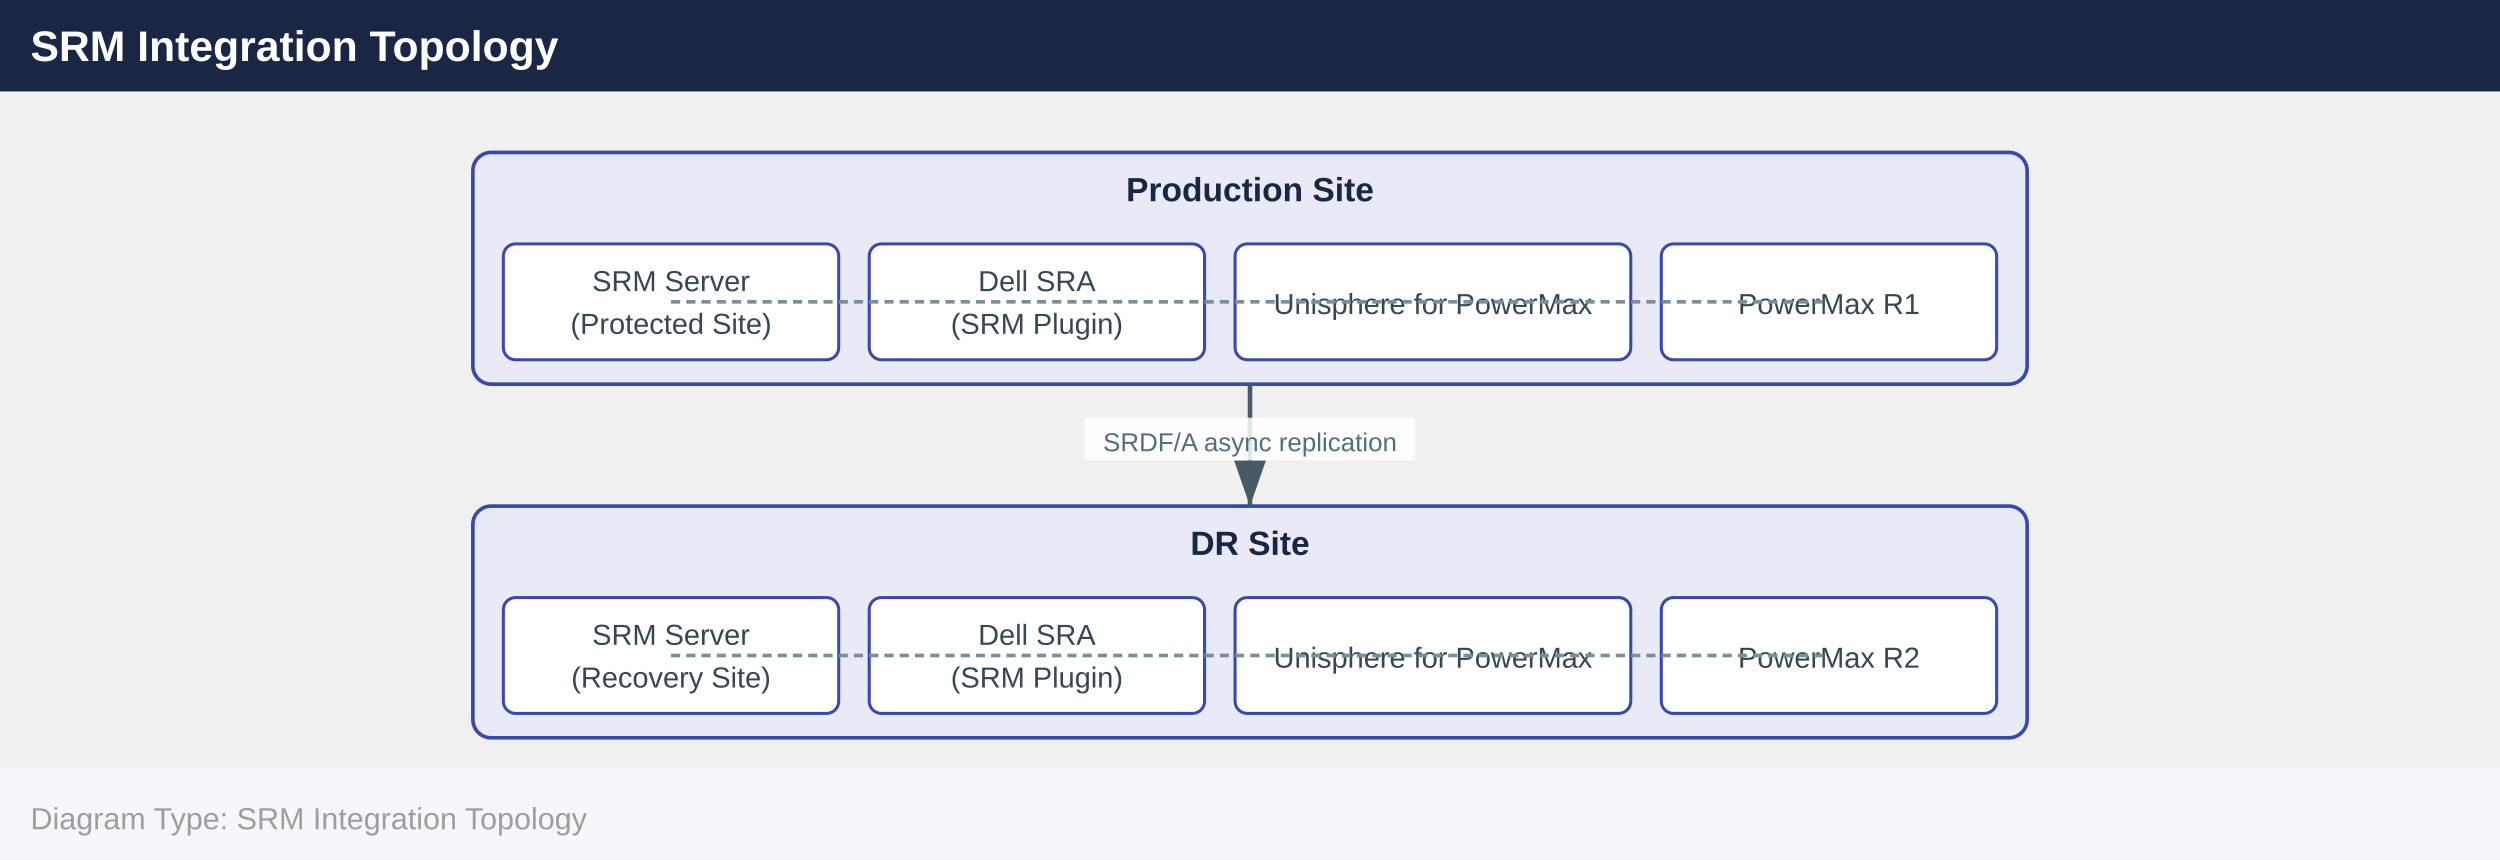
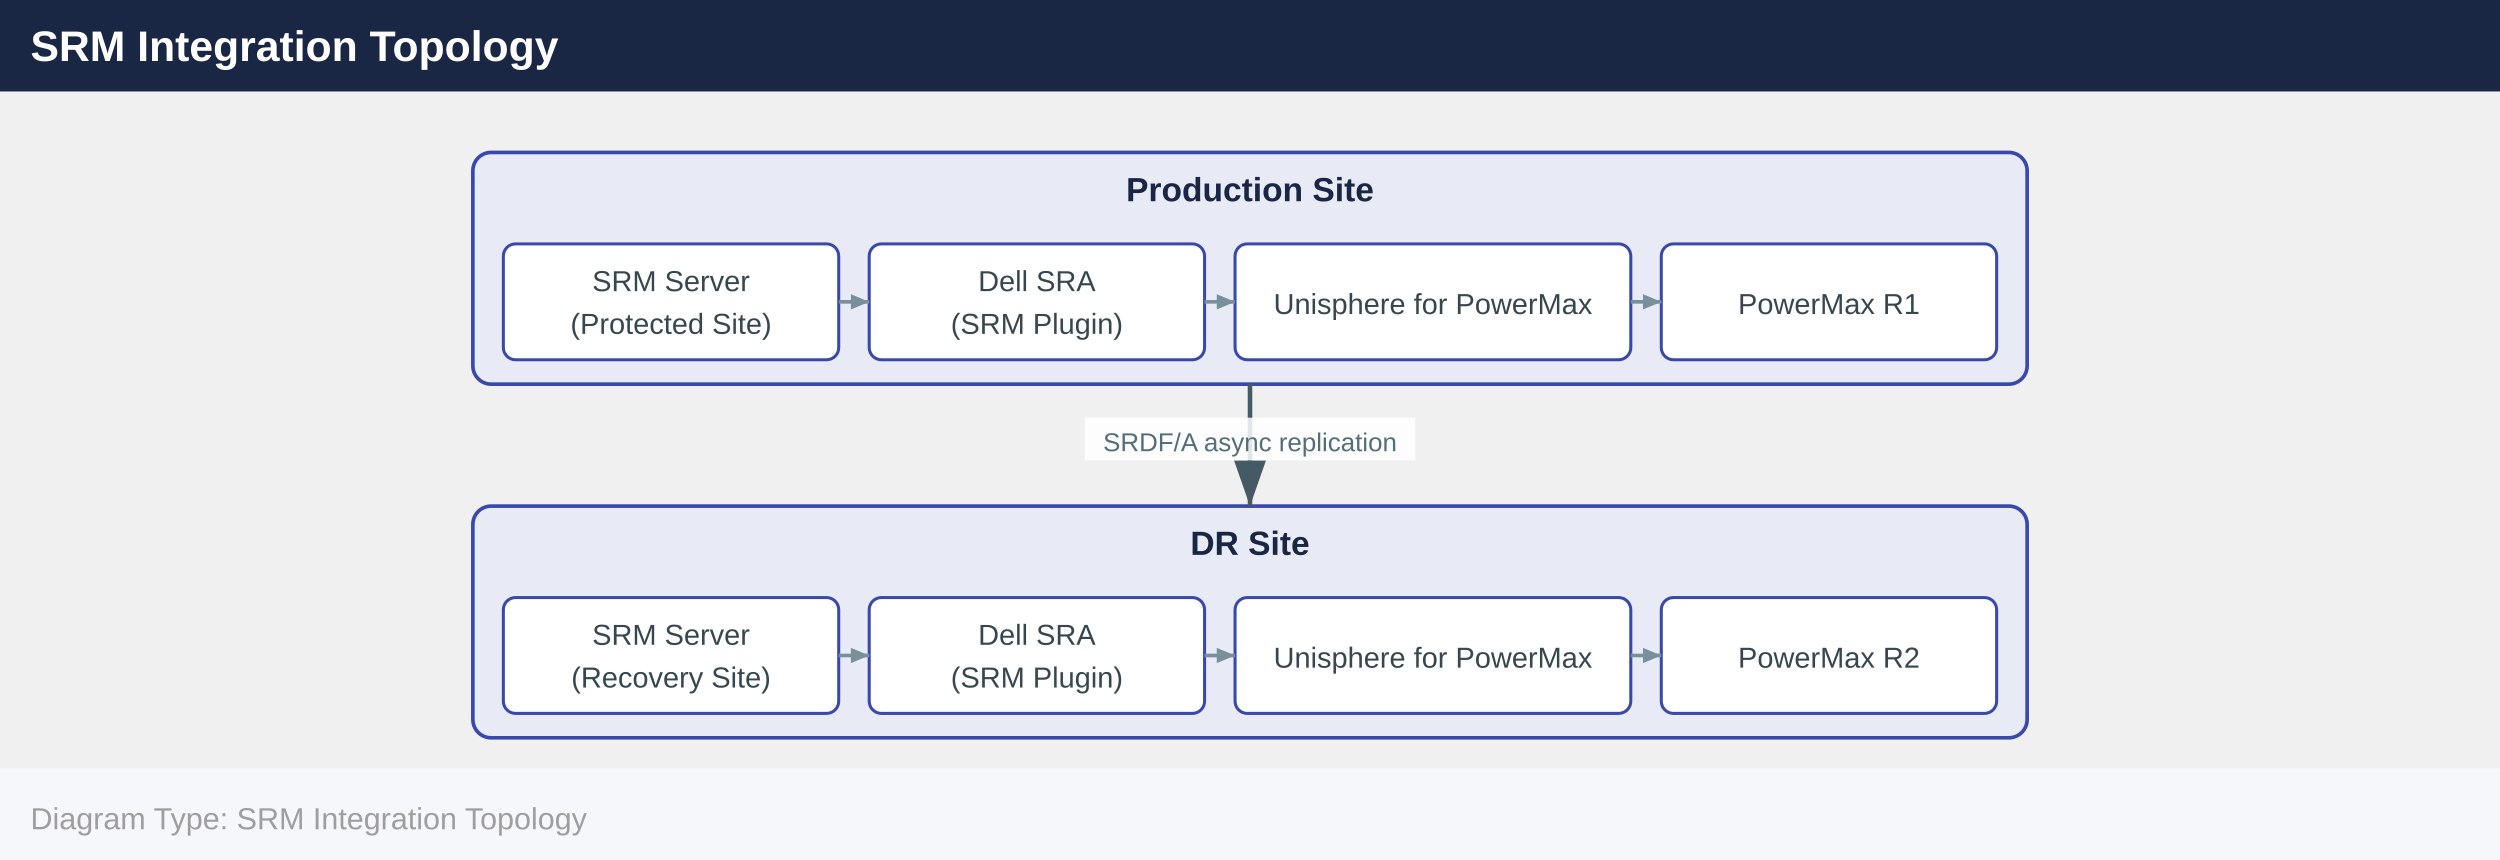
<svg xmlns="http://www.w3.org/2000/svg" width="820" height="282" viewBox="0 0 820 282">
  <defs>
+     <marker id="arrowsm" markerWidth="6" markerHeight="5" refX="6" refY="2.5" orient="auto" markerUnits="userSpaceOnUse">
+       <polygon points="0 0, 6 2.5, 0 5" fill="#78909c" />
+     </marker>
    <marker id="arrowhead" markerWidth="10" markerHeight="7" refX="10" refY="3.5" orient="auto">
      <polygon points="0 0, 10 3.5, 0 7" fill="#455a64" />
    </marker>
  </defs>
  <rect x="0" y="0" width="820" height="30" fill="#1a2744" />
  <text x="10" y="20" font-family="Arial,Helvetica,sans-serif" font-size="14" font-weight="bold" fill="#ffffff">SRM Integration Topology</text>
  <rect x="155.1" y="50.0" width="509.8" height="76.0" rx="6" fill="#e8eaf6" stroke="#3949ab" stroke-width="1.2" />
  <text x="410.0" y="66.0" text-anchor="middle" font-family="Arial,Helvetica,sans-serif" font-size="11" font-weight="700" fill="#1a2744">Production Site</text>
  <rect x="165.1" y="80.0" width="110.0" height="38.0" rx="4" fill="#ffffff" stroke="#3949ab" stroke-width="1" />
  <text x="220.1" y="95.5" text-anchor="middle" font-family="Arial,Helvetica,sans-serif" font-size="9.5" fill="#37474f">SRM Server</text>
  <text x="220.1" y="109.5" text-anchor="middle" font-family="Arial,Helvetica,sans-serif" font-size="9.5" fill="#37474f">(Protected Site)</text>
  <rect x="285.1" y="80.0" width="110.0" height="38.0" rx="4" fill="#ffffff" stroke="#3949ab" stroke-width="1" />
  <text x="340.1" y="95.5" text-anchor="middle" font-family="Arial,Helvetica,sans-serif" font-size="9.5" fill="#37474f">Dell SRA</text>
  <text x="340.1" y="109.5" text-anchor="middle" font-family="Arial,Helvetica,sans-serif" font-size="9.5" fill="#37474f">(SRM Plugin)</text>
  <rect x="405.1" y="80.0" width="129.8" height="38.0" rx="4" fill="#ffffff" stroke="#3949ab" stroke-width="1" />
  <text x="470.0" y="103.0" text-anchor="middle" font-family="Arial,Helvetica,sans-serif" font-size="9.5" fill="#37474f">Unisphere for PowerMax</text>
  <rect x="544.9" y="80.0" width="110.0" height="38.0" rx="4" fill="#ffffff" stroke="#3949ab" stroke-width="1" />
  <text x="599.9" y="103.0" text-anchor="middle" font-family="Arial,Helvetica,sans-serif" font-size="9.5" fill="#37474f">PowerMax R1</text>
  <rect x="155.1" y="166.0" width="509.8" height="76.0" rx="6" fill="#e8eaf6" stroke="#3949ab" stroke-width="1.2" />
  <text x="410.0" y="182.0" text-anchor="middle" font-family="Arial,Helvetica,sans-serif" font-size="11" font-weight="700" fill="#1a2744">DR Site</text>
  <rect x="165.1" y="196.0" width="110.0" height="38.0" rx="4" fill="#ffffff" stroke="#3949ab" stroke-width="1" />
  <text x="220.1" y="211.5" text-anchor="middle" font-family="Arial,Helvetica,sans-serif" font-size="9.5" fill="#37474f">SRM Server</text>
  <text x="220.1" y="225.5" text-anchor="middle" font-family="Arial,Helvetica,sans-serif" font-size="9.5" fill="#37474f">(Recovery Site)</text>
  <rect x="285.1" y="196.0" width="110.0" height="38.0" rx="4" fill="#ffffff" stroke="#3949ab" stroke-width="1" />
  <text x="340.1" y="211.5" text-anchor="middle" font-family="Arial,Helvetica,sans-serif" font-size="9.5" fill="#37474f">Dell SRA</text>
  <text x="340.1" y="225.5" text-anchor="middle" font-family="Arial,Helvetica,sans-serif" font-size="9.5" fill="#37474f">(SRM Plugin)</text>
  <rect x="405.1" y="196.0" width="129.8" height="38.0" rx="4" fill="#ffffff" stroke="#3949ab" stroke-width="1" />
  <text x="470.0" y="219.0" text-anchor="middle" font-family="Arial,Helvetica,sans-serif" font-size="9.5" fill="#37474f">Unisphere for PowerMax</text>
  <rect x="544.9" y="196.0" width="110.0" height="38.0" rx="4" fill="#ffffff" stroke="#3949ab" stroke-width="1" />
  <text x="599.9" y="219.0" text-anchor="middle" font-family="Arial,Helvetica,sans-serif" font-size="9.5" fill="#37474f">PowerMax R2</text>
  <line x1="410.0" y1="126.0" x2="410.0" y2="166.0" stroke="#455a64" stroke-width="1.5" marker-end="url(#arrowhead)" />
  <rect x="355.8" y="137.0" width="108.4" height="14" fill="#ffffff" opacity="0.85" />
  <text x="410.0" y="148.0" text-anchor="middle" font-family="Arial,Helvetica,sans-serif" font-size="8.5" fill="#546e7a">SRDF/A async replication</text>
-   <line x1="220.1" y1="99.0" x2="340.1" y2="99.0" stroke="#78909c" stroke-width="1.2" stroke-dasharray="3,2" />
-   <line x1="340.1" y1="99.0" x2="470.0" y2="99.0" stroke="#78909c" stroke-width="1.2" stroke-dasharray="3,2" />
-   <line x1="470.0" y1="99.0" x2="599.9" y2="99.0" stroke="#78909c" stroke-width="1.2" stroke-dasharray="3,2" />
-   <line x1="220.1" y1="215.0" x2="340.1" y2="215.0" stroke="#78909c" stroke-width="1.2" stroke-dasharray="3,2" />
-   <line x1="340.1" y1="215.0" x2="470.0" y2="215.0" stroke="#78909c" stroke-width="1.2" stroke-dasharray="3,2" />
-   <line x1="470.0" y1="215.0" x2="599.9" y2="215.0" stroke="#78909c" stroke-width="1.2" stroke-dasharray="3,2" />
+   <line x1="275.1" y1="99.0" x2="285.1" y2="99.0" stroke="#78909c" stroke-width="1.2" marker-end="url(#arrowsm)" />
+   <line x1="395.1" y1="99.0" x2="405.1" y2="99.0" stroke="#78909c" stroke-width="1.2" marker-end="url(#arrowsm)" />
+   <line x1="534.9" y1="99.0" x2="544.9" y2="99.0" stroke="#78909c" stroke-width="1.2" marker-end="url(#arrowsm)" />
+   <line x1="275.1" y1="215.0" x2="285.1" y2="215.0" stroke="#78909c" stroke-width="1.2" marker-end="url(#arrowsm)" />
+   <line x1="395.1" y1="215.0" x2="405.1" y2="215.0" stroke="#78909c" stroke-width="1.2" marker-end="url(#arrowsm)" />
+   <line x1="534.9" y1="215.0" x2="544.9" y2="215.0" stroke="#78909c" stroke-width="1.2" marker-end="url(#arrowsm)" />
  <rect x="0" y="252.0" width="820" height="30" fill="#f5f7fa" />
  <text x="10" y="272.0" font-family="Arial,Helvetica,sans-serif" font-size="10" fill="#9e9e9e">Diagram Type: SRM Integration Topology</text>
</svg>
